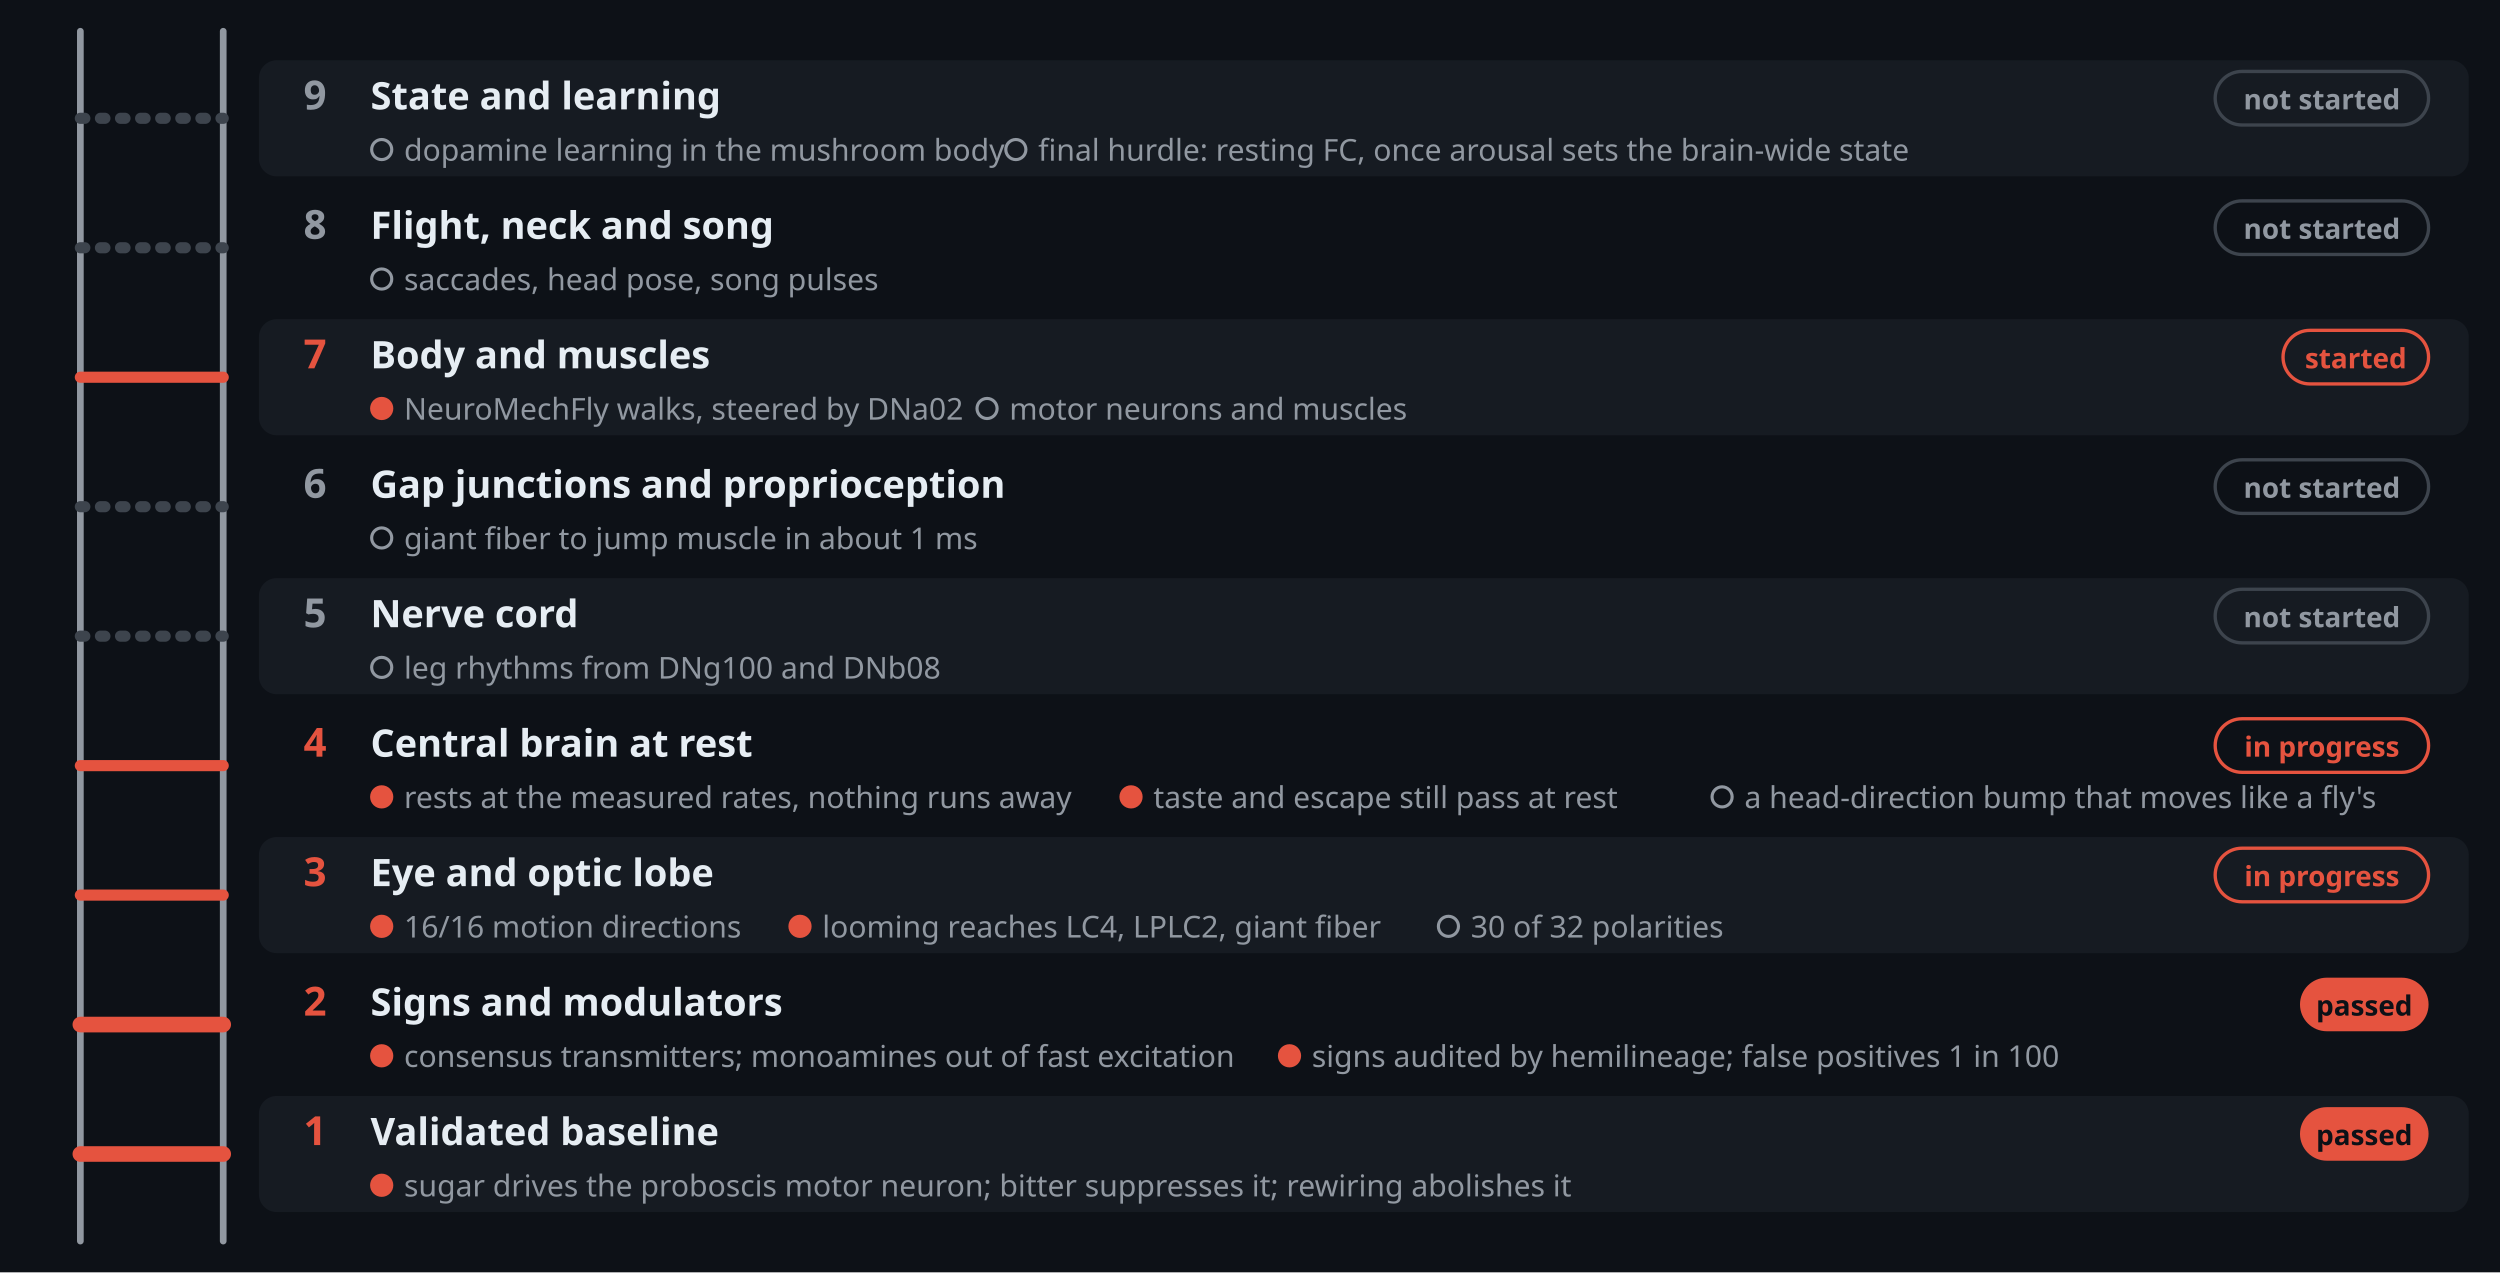
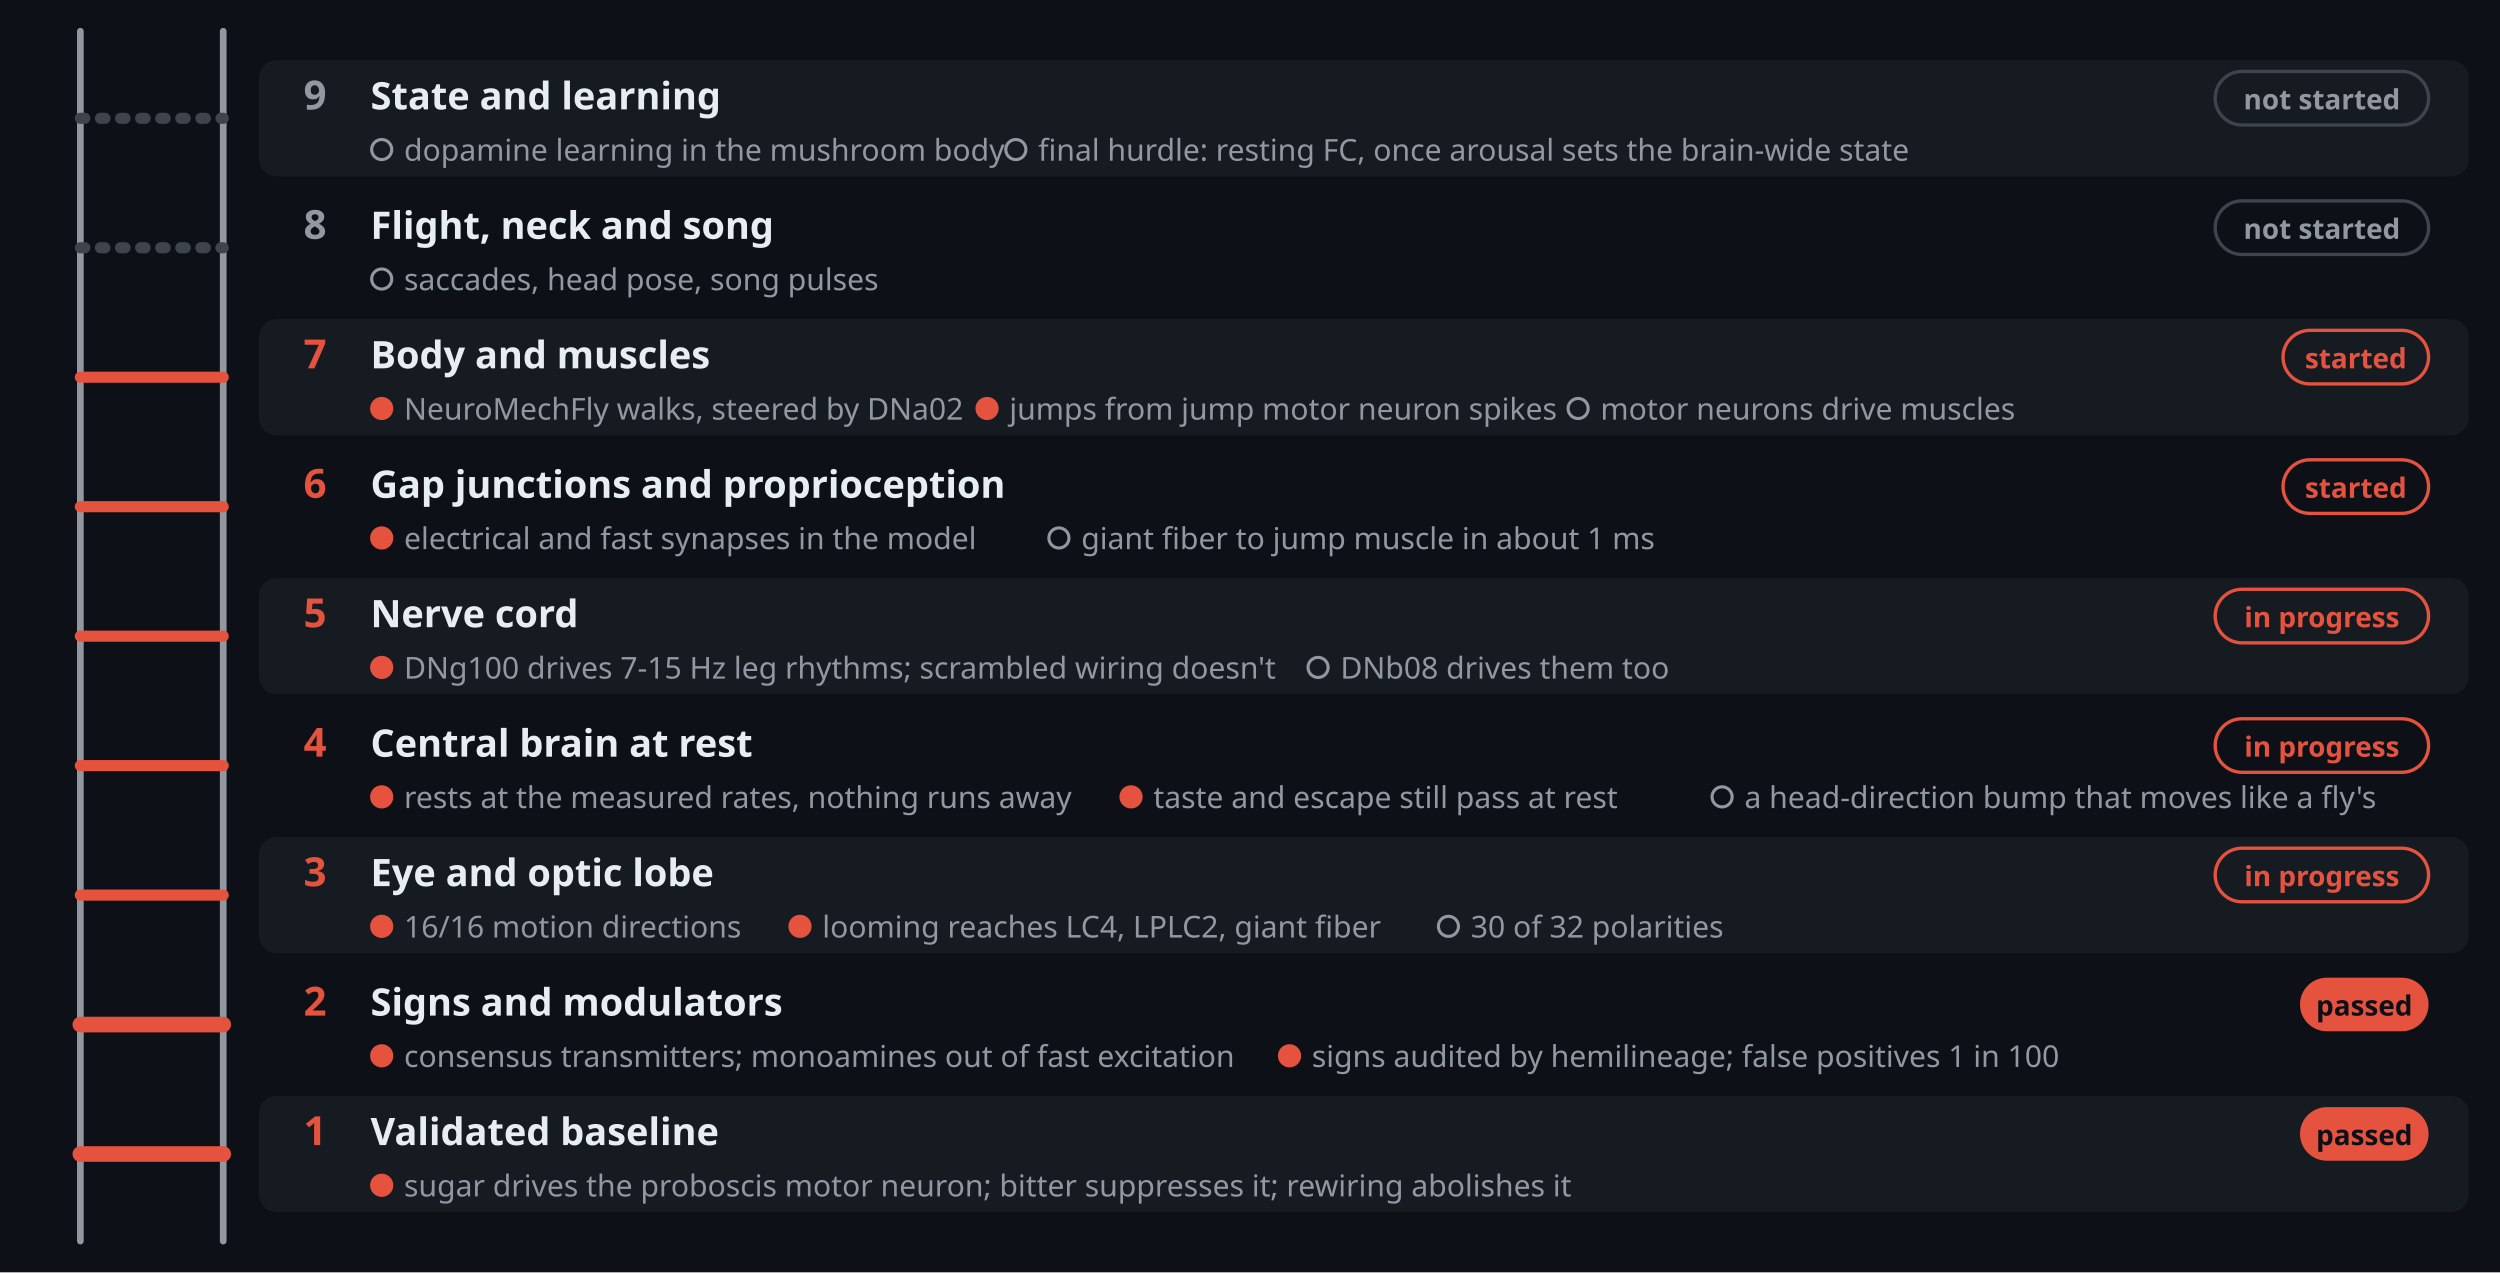
<svg xmlns="http://www.w3.org/2000/svg" width="1120" height="570" viewBox="0 0 1120 570" role="img" aria-labelledby="t">
  <style>
    text { font-family: -apple-system, BlinkMacSystemFont, 'Segoe UI', 'Noto Sans', Helvetica, Arial, sans-serif; }
    .num { font-size: 18px; font-weight: 700; font-variant-numeric: tabular-nums; }
    .name { font-size: 17px; font-weight: 600; fill: #e6edf3; }
    .mark { font-size: 13.5px; fill: #9198a1; }
    .pill { font-size: 12.5px; font-weight: 600; }
    </style>
  <rect width="1120" height="570" fill="#0d1117" />
  <path d="M36 14V556M100 14V556" stroke="#9198a1" stroke-width="3" stroke-linecap="round" />
  <g>
    <rect x="116" y="491.0" width="990" height="52" rx="8" fill="#161b22" />
    <path d="M36 517.0H100" stroke="#e5533f" stroke-width="7" stroke-linecap="round" />
    <text x="136" y="513.0" class="num" fill="#e5533f">1</text>
    <text x="166" y="513.0" class="name">Validated baseline</text>
    <rect x="1030.4" y="496.0" width="57.6" height="24" rx="12" fill="#e5533f" />
    <text x="1059.2" y="513.0" class="pill" fill="#0d1117" text-anchor="middle">passed</text>
    <circle cx="171.0" cy="531.0" r="4.5" fill="#e5533f" stroke="#e5533f" stroke-width="1.4" />
    <text x="181.0" y="536.0" class="mark">sugar drives the proboscis motor neuron; bitter suppresses it; rewiring abolishes it</text>
  </g>
  <g>
    <path d="M36 459.0H100" stroke="#e5533f" stroke-width="7" stroke-linecap="round" />
    <text x="136" y="455.0" class="num" fill="#e5533f">2</text>
    <text x="166" y="455.0" class="name">Signs and modulators</text>
    <rect x="1030.4" y="438.0" width="57.6" height="24" rx="12" fill="#e5533f" />
    <text x="1059.2" y="455.0" class="pill" fill="#0d1117" text-anchor="middle">passed</text>
    <circle cx="171.0" cy="473.0" r="4.5" fill="#e5533f" stroke="#e5533f" stroke-width="1.4" />
    <text x="181.0" y="478.0" class="mark">consensus transmitters; monoamines out of fast excitation</text>
    <circle cx="577.7" cy="473.0" r="4.5" fill="#e5533f" stroke="#e5533f" stroke-width="1.4" />
    <text x="587.7" y="478.0" class="mark">signs audited by hemilineage; false positives 1 in 100</text>
  </g>
  <g>
    <rect x="116" y="375.0" width="990" height="52" rx="8" fill="#161b22" />
    <path d="M36 401.0H100" stroke="#e5533f" stroke-width="5" stroke-linecap="round" />
    <text x="136" y="397.0" class="num" fill="#e5533f">3</text>
    <text x="166" y="397.0" class="name">Eye and optic lobe</text>
    <rect x="992.4" y="380.0" width="95.6" height="24" rx="12" fill="none" stroke="#e5533f" stroke-width="1.5" />
    <text x="1040.2" y="397.0" class="pill" fill="#e5533f" text-anchor="middle">in progress</text>
    <circle cx="171.0" cy="415.0" r="4.5" fill="#e5533f" stroke="#e5533f" stroke-width="1.4" />
    <text x="181.0" y="420.0" class="mark">16/16 motion directions</text>
    <circle cx="358.4" cy="415.0" r="4.5" fill="#e5533f" stroke="#e5533f" stroke-width="1.4" />
    <text x="368.4" y="420.0" class="mark">looming reaches LC4, LPLC2, giant fiber</text>
    <circle cx="648.9" cy="415.0" r="4.5" fill="none" stroke="#9198a1" stroke-width="1.4" />
    <text x="658.9" y="420.0" class="mark">30 of 32 polarities</text>
  </g>
  <g>
    <path d="M36 343.0H100" stroke="#e5533f" stroke-width="5" stroke-linecap="round" />
    <text x="136" y="339.0" class="num" fill="#e5533f">4</text>
    <text x="166" y="339.0" class="name">Central brain at rest</text>
    <rect x="992.4" y="322.0" width="95.6" height="24" rx="12" fill="none" stroke="#e5533f" stroke-width="1.5" />
    <text x="1040.2" y="339.0" class="pill" fill="#e5533f" text-anchor="middle">in progress</text>
    <circle cx="171.0" cy="357.0" r="4.5" fill="#e5533f" stroke="#e5533f" stroke-width="1.4" />
    <text x="181.0" y="362.0" class="mark">rests at the measured rates, nothing runs away</text>
    <circle cx="506.7" cy="357.0" r="4.5" fill="#e5533f" stroke="#e5533f" stroke-width="1.4" />
    <text x="516.7" y="362.0" class="mark">taste and escape still pass at rest</text>
    <circle cx="771.5" cy="357.0" r="4.5" fill="none" stroke="#9198a1" stroke-width="1.4" />
    <text x="781.5" y="362.0" class="mark">a head-direction bump that moves like a fly's</text>
  </g>
  <g>
    <rect x="116" y="259.0" width="990" height="52" rx="8" fill="#161b22" />
-     <path d="M36 285.0H100" stroke="#3d444d" stroke-width="5" stroke-linecap="round" stroke-dasharray="2 7" />
-     <text x="136" y="281.0" class="num" fill="#9198a1">5</text>
+     <path d="M36 285.0H100" stroke="#e5533f" stroke-width="5" stroke-linecap="round" />
+     <text x="136" y="281.0" class="num" fill="#e5533f">5</text>
    <text x="166" y="281.0" class="name">Nerve cord</text>
-     <rect x="992.4" y="264.0" width="95.6" height="24" rx="12" fill="none" stroke="#3d444d" stroke-width="1.5" />
-     <text x="1040.2" y="281.0" class="pill" fill="#9198a1" text-anchor="middle">not started</text>
-     <circle cx="171.0" cy="299.0" r="4.5" fill="none" stroke="#9198a1" stroke-width="1.4" />
-     <text x="181.0" y="304.0" class="mark">leg rhythms from DNg100 and DNb08</text>
+     <rect x="992.4" y="264.0" width="95.6" height="24" rx="12" fill="none" stroke="#e5533f" stroke-width="1.5" />
+     <text x="1040.2" y="281.0" class="pill" fill="#e5533f" text-anchor="middle">in progress</text>
+     <circle cx="171.0" cy="299.0" r="4.5" fill="#e5533f" stroke="#e5533f" stroke-width="1.4" />
+     <text x="181.0" y="304.0" class="mark">DNg100 drives 7-15 Hz leg rhythms; scrambled wiring doesn't</text>
+     <circle cx="590.5" cy="299.0" r="4.5" fill="none" stroke="#9198a1" stroke-width="1.4" />
+     <text x="600.5" y="304.0" class="mark">DNb08 drives them too</text>
  </g>
  <g>
-     <path d="M36 227.0H100" stroke="#3d444d" stroke-width="5" stroke-linecap="round" stroke-dasharray="2 7" />
-     <text x="136" y="223.0" class="num" fill="#9198a1">6</text>
+     <path d="M36 227.0H100" stroke="#e5533f" stroke-width="5" stroke-linecap="round" />
+     <text x="136" y="223.0" class="num" fill="#e5533f">6</text>
    <text x="166" y="223.0" class="name">Gap junctions and proprioception</text>
-     <rect x="992.4" y="206.0" width="95.6" height="24" rx="12" fill="none" stroke="#3d444d" stroke-width="1.5" />
-     <text x="1040.2" y="223.0" class="pill" fill="#9198a1" text-anchor="middle">not started</text>
-     <circle cx="171.0" cy="241.0" r="4.5" fill="none" stroke="#9198a1" stroke-width="1.4" />
-     <text x="181.0" y="246.0" class="mark">giant fiber to jump muscle in about 1 ms</text>
+     <rect x="1022.8" y="206.0" width="65.2" height="24" rx="12" fill="none" stroke="#e5533f" stroke-width="1.5" />
+     <text x="1055.4" y="223.0" class="pill" fill="#e5533f" text-anchor="middle">started</text>
+     <circle cx="171.0" cy="241.0" r="4.5" fill="#e5533f" stroke="#e5533f" stroke-width="1.4" />
+     <text x="181.0" y="246.0" class="mark">electrical and fast synapses in the model</text>
+     <circle cx="474.4" cy="241.0" r="4.5" fill="none" stroke="#9198a1" stroke-width="1.4" />
+     <text x="484.4" y="246.0" class="mark">giant fiber to jump muscle in about 1 ms</text>
  </g>
  <g>
    <rect x="116" y="143.0" width="990" height="52" rx="8" fill="#161b22" />
    <path d="M36 169.0H100" stroke="#e5533f" stroke-width="5" stroke-linecap="round" />
    <text x="136" y="165.0" class="num" fill="#e5533f">7</text>
    <text x="166" y="165.0" class="name">Body and muscles</text>
    <rect x="1022.8" y="148.0" width="65.2" height="24" rx="12" fill="none" stroke="#e5533f" stroke-width="1.5" />
    <text x="1055.4" y="165.0" class="pill" fill="#e5533f" text-anchor="middle">started</text>
    <circle cx="171.0" cy="183.0" r="4.5" fill="#e5533f" stroke="#e5533f" stroke-width="1.4" />
    <text x="181.0" y="188.0" class="mark">NeuroMechFly walks, steered by DNa02</text>
-     <circle cx="442.2" cy="183.0" r="4.5" fill="none" stroke="#9198a1" stroke-width="1.4" />
-     <text x="452.2" y="188.0" class="mark">motor neurons and muscles</text>
+     <circle cx="442.2" cy="183.0" r="4.5" fill="#e5533f" stroke="#e5533f" stroke-width="1.4" />
+     <text x="452.2" y="188.0" class="mark">jumps from jump motor neuron spikes</text>
+     <circle cx="707.0" cy="183.0" r="4.5" fill="none" stroke="#9198a1" stroke-width="1.4" />
+     <text x="717.0" y="188.0" class="mark">motor neurons drive muscles</text>
  </g>
  <g>
    <path d="M36 111.0H100" stroke="#3d444d" stroke-width="5" stroke-linecap="round" stroke-dasharray="2 7" />
    <text x="136" y="107.0" class="num" fill="#9198a1">8</text>
    <text x="166" y="107.0" class="name">Flight, neck and song</text>
    <rect x="992.4" y="90.0" width="95.6" height="24" rx="12" fill="none" stroke="#3d444d" stroke-width="1.5" />
    <text x="1040.2" y="107.0" class="pill" fill="#9198a1" text-anchor="middle">not started</text>
    <circle cx="171.0" cy="125.0" r="4.5" fill="none" stroke="#9198a1" stroke-width="1.4" />
    <text x="181.0" y="130.0" class="mark">saccades, head pose, song pulses</text>
  </g>
  <g>
    <rect x="116" y="27.0" width="990" height="52" rx="8" fill="#161b22" />
    <path d="M36 53.0H100" stroke="#3d444d" stroke-width="5" stroke-linecap="round" stroke-dasharray="2 7" />
    <text x="136" y="49.0" class="num" fill="#9198a1">9</text>
    <text x="166" y="49.0" class="name">State and learning</text>
    <rect x="992.4" y="32.0" width="95.6" height="24" rx="12" fill="none" stroke="#3d444d" stroke-width="1.5" />
    <text x="1040.2" y="49.0" class="pill" fill="#9198a1" text-anchor="middle">not started</text>
    <circle cx="171.0" cy="67.0" r="4.5" fill="none" stroke="#9198a1" stroke-width="1.4" />
    <text x="181.0" y="72.0" class="mark">dopamine learning in the mushroom body</text>
    <circle cx="455.1" cy="67.0" r="4.5" fill="none" stroke="#9198a1" stroke-width="1.4" />
    <text x="465.1" y="72.0" class="mark">final hurdle: resting FC, once arousal sets the brain-wide state</text>
  </g>
</svg>
